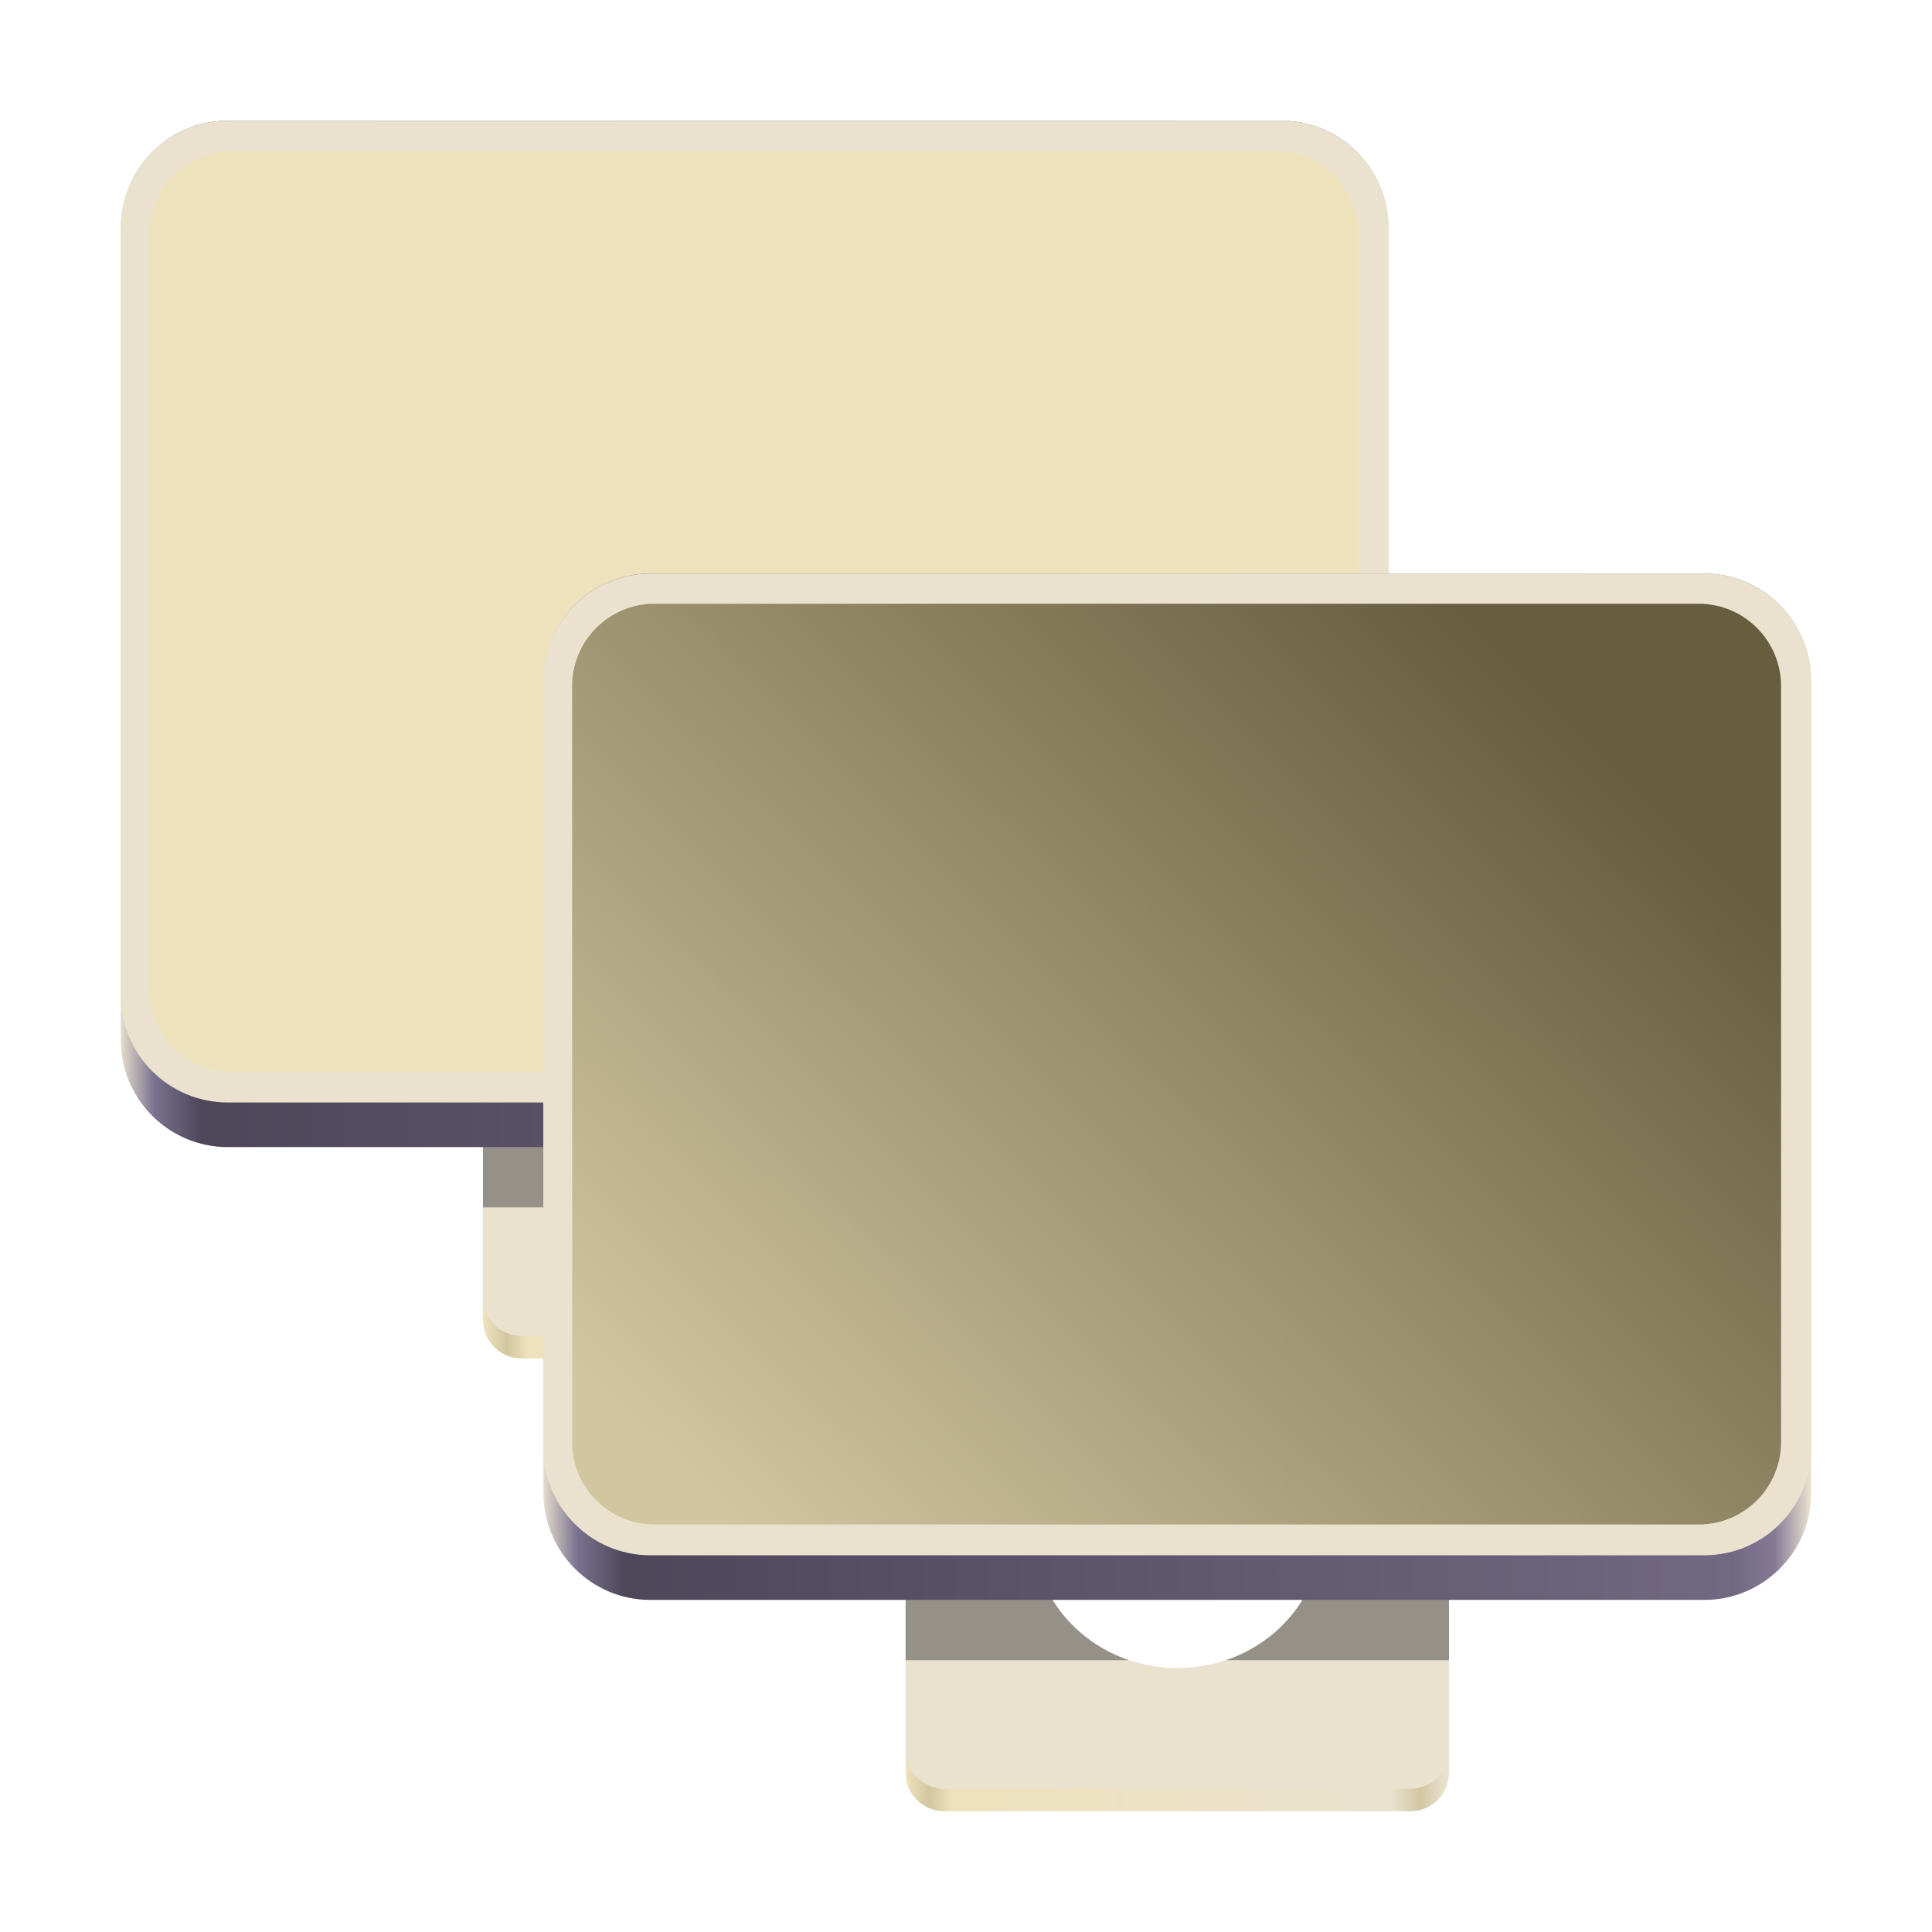
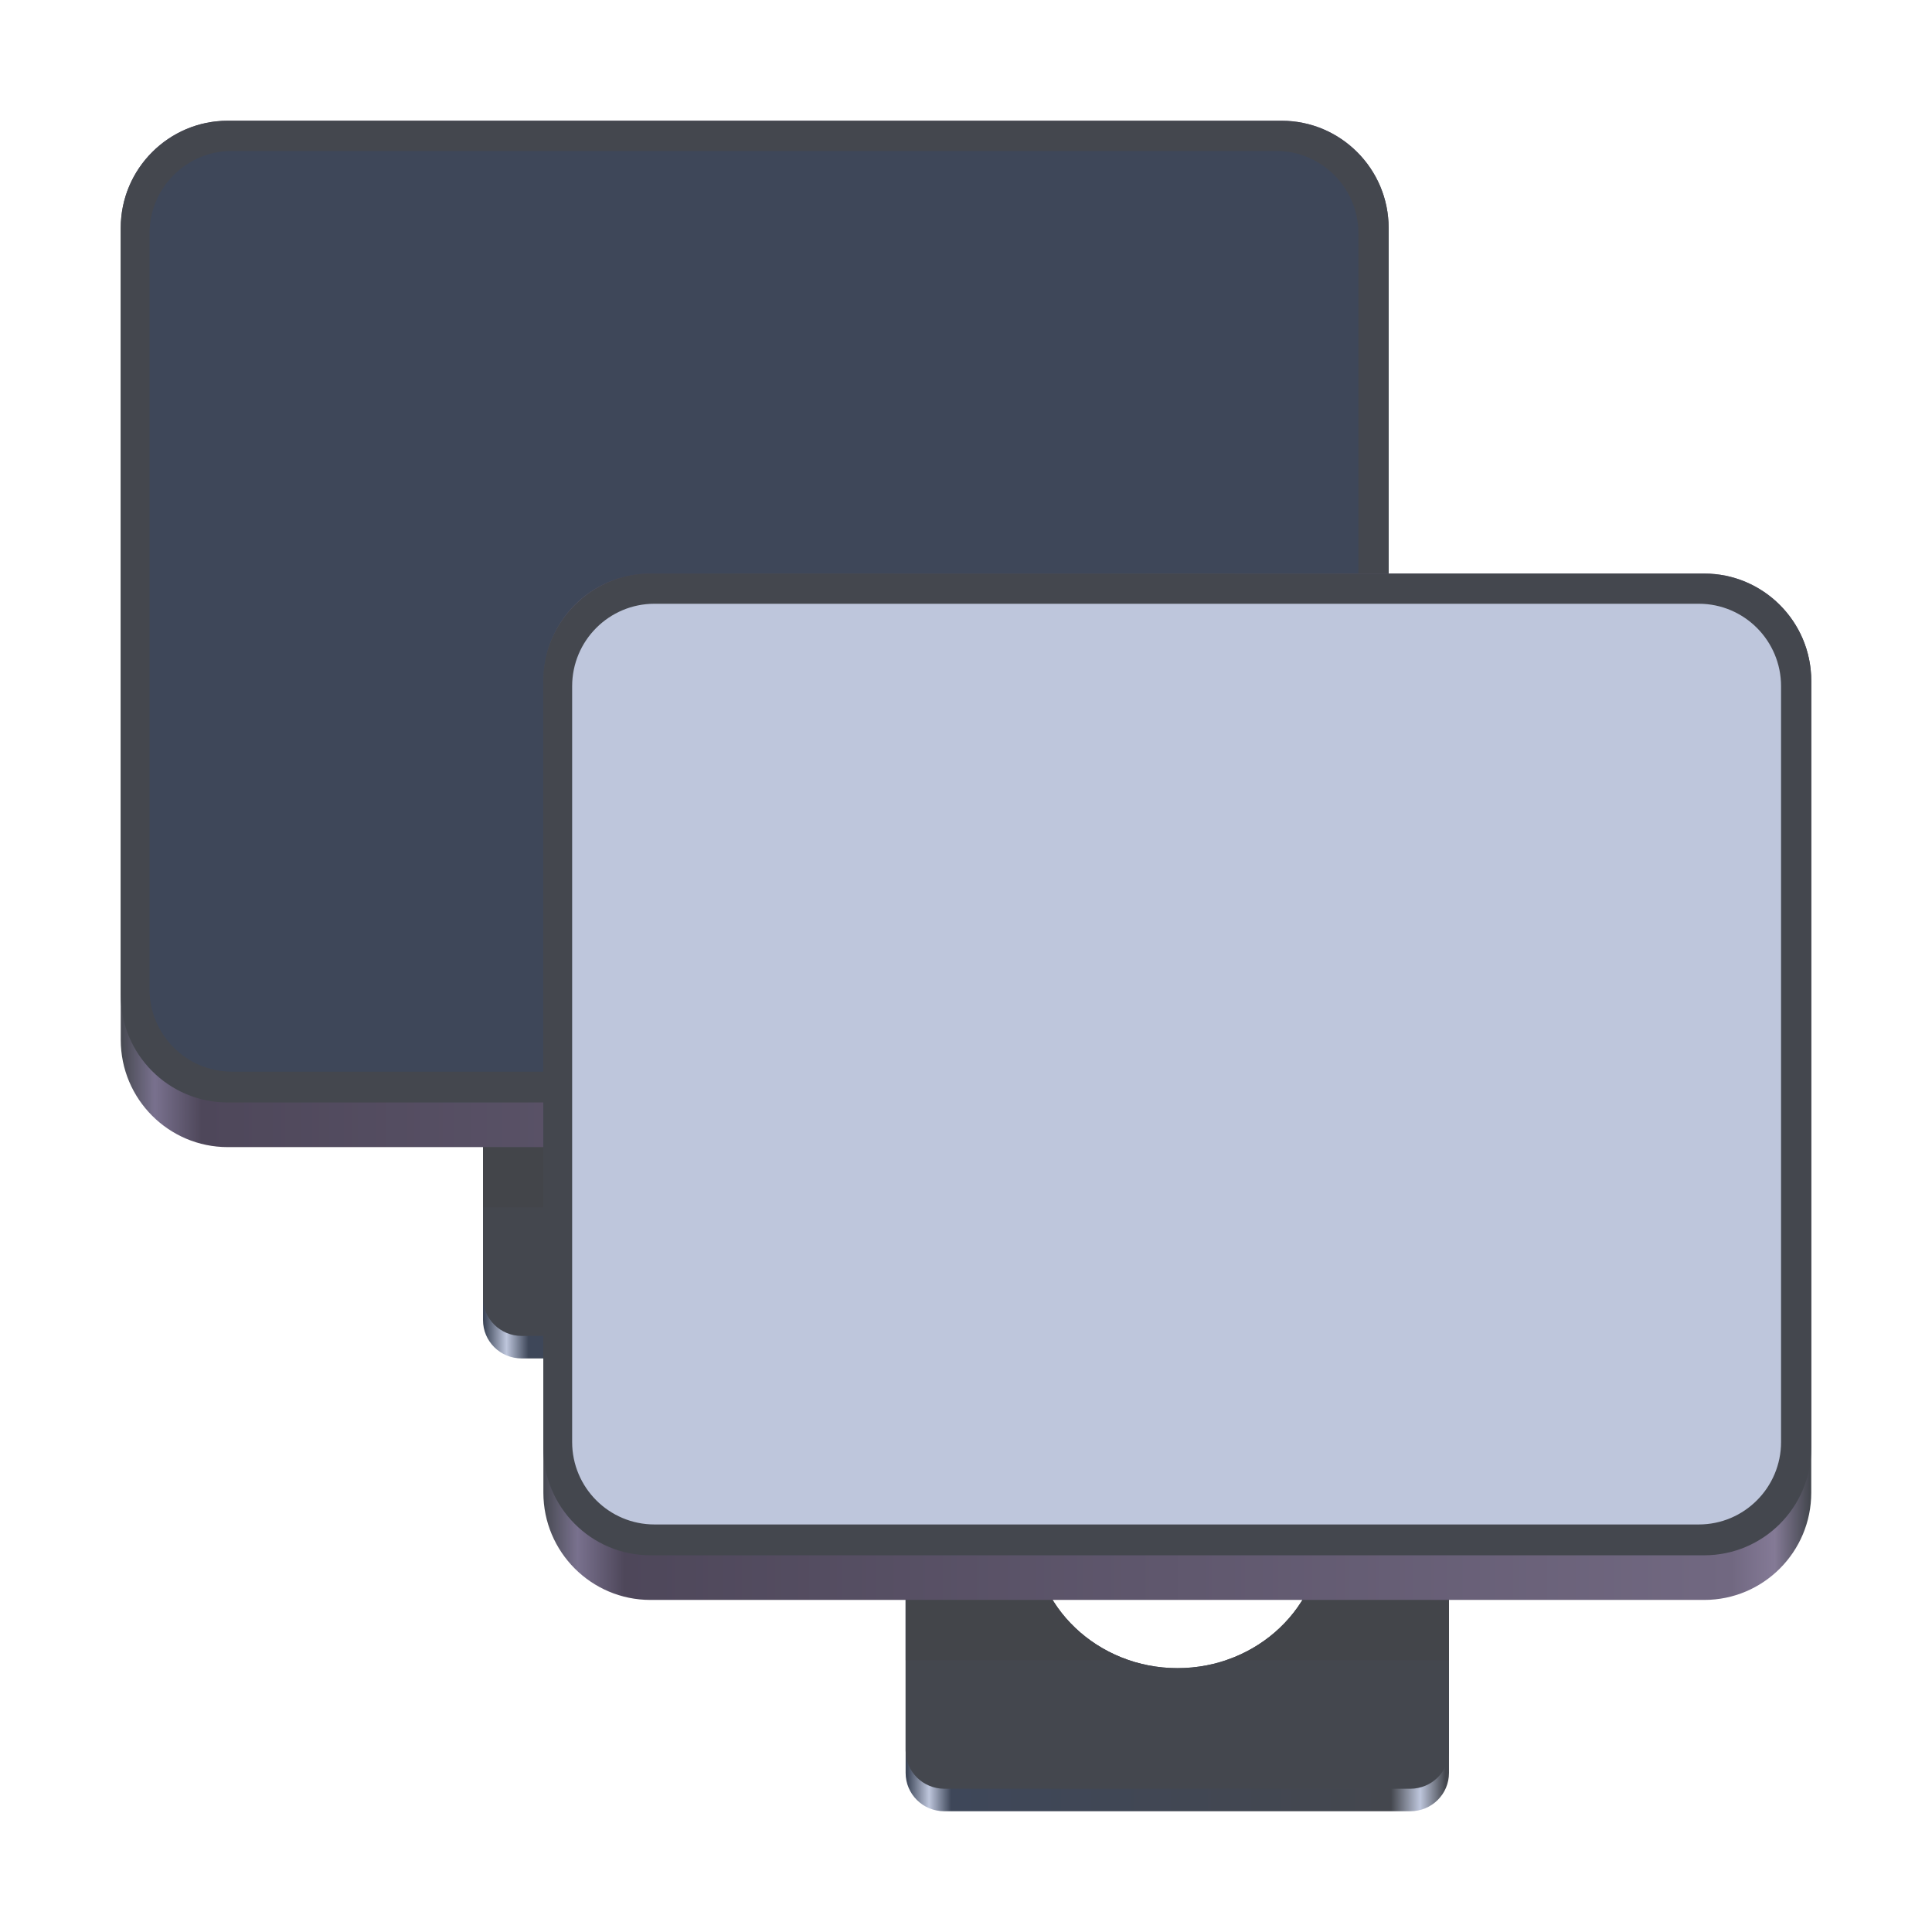
<svg xmlns="http://www.w3.org/2000/svg" xmlns:xlink="http://www.w3.org/1999/xlink" height="128px" viewBox="0 0 128 128" width="128px">
  <clipPath id="a">
    <path d="m 32 51 h 36 v 39 h -36 z m 0 0" />
  </clipPath>
  <clipPath id="b">
    <path d="m 31.352 39.562 h 37.297 v 51.051 h -37.297 z m 28.242 31.855 c 0 -5.023 -4.289 -9.102 -9.582 -9.102 c -5.289 0 -9.578 4.078 -9.578 9.102 c 0 5.027 4.289 9.102 9.578 9.102 c 5.293 0 9.582 -4.074 9.582 -9.102 z m 0 0" />
  </clipPath>
  <linearGradient id="c" gradientUnits="userSpaceOnUse">
-     <stop offset="0" stop-color="#eee2bc" />
-     <stop offset="0.041" stop-color="#d2c6a1" />
-     <stop offset="0.082" stop-color="#eee2bc" />
-     <stop offset="0.899" stop-color="#eae2cf" />
-     <stop offset="0.953" stop-color="#d2c6a1" />
-     <stop offset="1" stop-color="#eae2cf" />
+     <stop offset="0" stop-color="#3e4759" />
+     <stop offset="0.041" stop-color="#bec6dc" />
+     <stop offset="0.082" stop-color="#3e4759" />
+     <stop offset="0.899" stop-color="#44474e" />
+     <stop offset="0.953" stop-color="#bec6dc" />
+     <stop offset="1" stop-color="#44474e" />
  </linearGradient>
  <linearGradient id="d" gradientTransform="matrix(0.129522 0 0 0.12304 -20.17272 -8.276901)" x1="403.496" x2="678.909" xlink:href="#c" y1="793.566" y2="793.566" />
  <clipPath id="e">
    <path d="m 32 50 h 36 v 39 h -36 z m 0 0" />
  </clipPath>
  <clipPath id="f">
    <path d="m 31.352 39.562 h 37.297 v 51.051 h -37.297 z m 28.242 31.855 c 0 -5.023 -4.289 -9.102 -9.582 -9.102 c -5.289 0 -9.578 4.078 -9.578 9.102 c 0 5.027 4.289 9.102 9.578 9.102 c 5.293 0 9.582 -4.074 9.582 -9.102 z m 0 0" />
  </clipPath>
  <clipPath id="g">
    <path d="m 32 40 h 36 v 40 h -36 z m 0 0" />
  </clipPath>
  <clipPath id="h">
    <path d="m 31.352 39.562 h 37.297 v 51.051 h -37.297 z m 28.242 31.855 c 0 -5.023 -4.289 -9.102 -9.582 -9.102 c -5.289 0 -9.578 4.078 -9.578 9.102 c 0 5.027 4.289 9.102 9.578 9.102 c 5.293 0 9.582 -4.074 9.582 -9.102 z m 0 0" />
  </clipPath>
  <linearGradient id="i" gradientUnits="userSpaceOnUse">
-     <stop offset="0" stop-color="#eae2cf" />
+     <stop offset="0" stop-color="#44474e" />
    <stop offset="0.028" stop-color="#79718e" />
    <stop offset="0.065" stop-color="#4e475a" />
    <stop offset="0.938" stop-color="#716881" />
    <stop offset="0.972" stop-color="#847a96" />
-     <stop offset="1" stop-color="#eae2cf" />
+     <stop offset="1" stop-color="#44474e" />
  </linearGradient>
  <linearGradient id="j" gradientTransform="matrix(0.224856 0 0 0.22209 -200.9392 25.11463)" x1="928.742" x2="1302.49" xlink:href="#i" y1="216.639" y2="216.639" />
  <linearGradient id="k" gradientTransform="matrix(0.45451 0 0 0.455522 -1210.292 612.1726)" gradientUnits="userSpaceOnUse" x1="2831.385" x2="2732.763" y1="-1295.16" y2="-1196.756">
-     <stop offset="0" stop-color="#eee2bc" />
-     <stop offset="1" stop-color="#eee2bc" />
+     <stop offset="0" stop-color="#3e4759" />
+     <stop offset="1" stop-color="#3e4759" />
  </linearGradient>
  <clipPath id="l">
    <path d="m 60 81 h 36 v 39 h -36 z m 0 0" />
  </clipPath>
  <clipPath id="m">
    <path d="m 59.352 69.562 h 37.297 v 51.051 h -37.297 z m 28.242 31.855 c 0 -5.023 -4.289 -9.102 -9.582 -9.102 c -5.289 0 -9.578 4.078 -9.578 9.102 c 0 5.027 4.289 9.102 9.578 9.102 c 5.293 0 9.582 -4.074 9.582 -9.102 z m 0 0" />
  </clipPath>
  <linearGradient id="n" gradientTransform="matrix(0.129522 0 0 0.12304 7.827283 21.7231)" x1="403.496" x2="678.909" xlink:href="#c" y1="793.566" y2="793.566" />
  <clipPath id="o">
    <path d="m 60 80 h 36 v 39 h -36 z m 0 0" />
  </clipPath>
  <clipPath id="p">
    <path d="m 59.352 69.562 h 37.297 v 51.051 h -37.297 z m 28.242 31.855 c 0 -5.023 -4.289 -9.102 -9.582 -9.102 c -5.289 0 -9.578 4.078 -9.578 9.102 c 0 5.027 4.289 9.102 9.578 9.102 c 5.293 0 9.582 -4.074 9.582 -9.102 z m 0 0" />
  </clipPath>
  <clipPath id="q">
    <path d="m 60 70 h 36 v 40 h -36 z m 0 0" />
  </clipPath>
  <clipPath id="r">
    <path d="m 59.352 69.562 h 37.297 v 51.051 h -37.297 z m 28.242 31.855 c 0 -5.023 -4.289 -9.102 -9.582 -9.102 c -5.289 0 -9.578 4.078 -9.578 9.102 c 0 5.027 4.289 9.102 9.578 9.102 c 5.293 0 9.582 -4.074 9.582 -9.102 z m 0 0" />
  </clipPath>
  <linearGradient id="s" gradientTransform="matrix(0.224856 0 0 0.22209 -172.9392 55.11463)" x1="928.742" x2="1302.49" xlink:href="#i" y1="216.639" y2="216.639" />
  <linearGradient id="t" gradientTransform="matrix(0.337063 0 0 0.330795 -867.0556 477.2919)" gradientUnits="userSpaceOnUse" x1="2704.463" x2="2868.168" y1="-1148.187" y2="-1311.529">
-     <stop offset="0" stop-color="#d2c6a1" />
-     <stop offset="1" stop-color="#675e40" />
+     <stop offset="0" stop-color="#bec6dc" />
+     <stop offset="1" stop-color="#bec6dc" />
  </linearGradient>
  <g clip-path="url(#a)">
    <g clip-path="url(#b)">
      <path d="m 34.562 51.777 h 30.875 c 1.418 0 2.562 1.137 2.562 2.543 v 33.137 c 0 1.41 -1.145 2.543 -2.562 2.543 h -30.875 c -1.418 0 -2.562 -1.133 -2.562 -2.543 v -33.137 c 0 -1.406 1.145 -2.543 2.562 -2.543 z m 0 0" fill="url(#d)" />
    </g>
  </g>
  <g clip-path="url(#e)">
    <g clip-path="url(#f)">
-       <path d="m 34.562 50.289 h 30.875 c 1.418 0 2.562 1.133 2.562 2.543 v 33.133 c 0 1.41 -1.145 2.543 -2.562 2.543 h -30.875 c -1.418 0 -2.562 -1.133 -2.562 -2.543 v -33.133 c 0 -1.41 1.145 -2.543 2.562 -2.543 z m 0 0" fill="#eae2cf" />
+       <path d="m 34.562 50.289 h 30.875 c 1.418 0 2.562 1.133 2.562 2.543 v 33.133 c 0 1.41 -1.145 2.543 -2.562 2.543 h -30.875 c -1.418 0 -2.562 -1.133 -2.562 -2.543 v -33.133 c 0 -1.41 1.145 -2.543 2.562 -2.543 z m 0 0" fill="#44474e" />
    </g>
  </g>
  <g clip-path="url(#g)">
    <g clip-path="url(#h)">
      <path d="m 32 40.176 h 36 v 39.816 h -36 z m 0 0" fill="#434348" fill-opacity="0.51" />
    </g>
  </g>
  <path d="m 92 15.105 v 53.789 c 0 3.922 -3.176 7.105 -7.09 7.105 h -69.82 c -3.914 0 -7.09 -3.184 -7.09 -7.105 v -53.789 c 0 -3.922 3.176 -7.105 7.09 -7.105 h 69.82 c 3.914 0 7.09 3.184 7.09 7.105 z m 0 0" fill="url(#j)" />
-   <path d="m 92 15.105 v 50.832 c 0 3.926 -3.176 7.105 -7.09 7.105 h -69.82 c -3.914 0 -7.09 -3.18 -7.09 -7.105 v -50.832 c 0 -3.922 3.176 -7.105 7.09 -7.105 h 69.82 c 3.914 0 7.09 3.184 7.09 7.105 z m 0 0" fill="#eae2cf" />
+   <path d="m 92 15.105 v 50.832 c 0 3.926 -3.176 7.105 -7.09 7.105 h -69.82 c -3.914 0 -7.09 -3.18 -7.09 -7.105 v -50.832 c 0 -3.922 3.176 -7.105 7.09 -7.105 h 69.82 c 3.914 0 7.09 3.184 7.09 7.105 z m 0 0" fill="#44474e" />
  <path d="m 15.363 10 h 69.184 c 3.012 0 5.453 2.449 5.453 5.465 v 50.07 c 0 3.016 -2.441 5.465 -5.453 5.465 h -69.184 c -3.016 0 -5.457 -2.449 -5.457 -5.465 v -50.07 c 0 -3.016 2.441 -5.465 5.457 -5.465 z m 0 0" fill="url(#k)" />
  <g clip-path="url(#l)">
    <g clip-path="url(#m)">
      <path d="m 62.562 81.777 h 30.875 c 1.418 0 2.562 1.137 2.562 2.543 v 33.137 c 0 1.41 -1.145 2.543 -2.562 2.543 h -30.875 c -1.418 0 -2.562 -1.133 -2.562 -2.543 v -33.137 c 0 -1.406 1.145 -2.543 2.562 -2.543 z m 0 0" fill="url(#n)" />
    </g>
  </g>
  <g clip-path="url(#o)">
    <g clip-path="url(#p)">
-       <path d="m 62.562 80.289 h 30.875 c 1.418 0 2.562 1.133 2.562 2.543 v 33.133 c 0 1.41 -1.145 2.543 -2.562 2.543 h -30.875 c -1.418 0 -2.562 -1.133 -2.562 -2.543 v -33.133 c 0 -1.41 1.145 -2.543 2.562 -2.543 z m 0 0" fill="#eae2cf" />
+       <path d="m 62.562 80.289 h 30.875 c 1.418 0 2.562 1.133 2.562 2.543 v 33.133 c 0 1.41 -1.145 2.543 -2.562 2.543 h -30.875 c -1.418 0 -2.562 -1.133 -2.562 -2.543 v -33.133 c 0 -1.41 1.145 -2.543 2.562 -2.543 z m 0 0" fill="#44474e" />
    </g>
  </g>
  <g clip-path="url(#q)">
    <g clip-path="url(#r)">
      <path d="m 60 70.176 h 36 v 39.816 h -36 z m 0 0" fill="#434348" fill-opacity="0.51" />
    </g>
  </g>
  <path d="m 120 45.105 v 53.789 c 0 3.922 -3.176 7.105 -7.09 7.105 h -69.82 c -3.914 0 -7.09 -3.184 -7.09 -7.105 v -53.789 c 0 -3.922 3.176 -7.105 7.09 -7.105 h 69.82 c 3.914 0 7.09 3.184 7.09 7.105 z m 0 0" fill="url(#s)" />
-   <path d="m 120 45.105 v 50.832 c 0 3.926 -3.176 7.105 -7.09 7.105 h -69.82 c -3.914 0 -7.09 -3.18 -7.09 -7.105 v -50.832 c 0 -3.922 3.176 -7.105 7.09 -7.105 h 69.82 c 3.914 0 7.09 3.184 7.09 7.105 z m 0 0" fill="#eae2cf" />
+   <path d="m 120 45.105 v 50.832 c 0 3.926 -3.176 7.105 -7.09 7.105 h -69.82 c -3.914 0 -7.09 -3.18 -7.09 -7.105 v -50.832 c 0 -3.922 3.176 -7.105 7.09 -7.105 h 69.82 c 3.914 0 7.09 3.184 7.09 7.105 z m 0 0" fill="#44474e" />
  <path d="m 43.363 40 h 69.184 c 3.012 0 5.453 2.449 5.453 5.465 v 50.07 c 0 3.016 -2.441 5.465 -5.453 5.465 h -69.184 c -3.016 0 -5.457 -2.449 -5.457 -5.465 v -50.07 c 0 -3.016 2.441 -5.465 5.457 -5.465 z m 0 0" fill="url(#t)" />
</svg>
